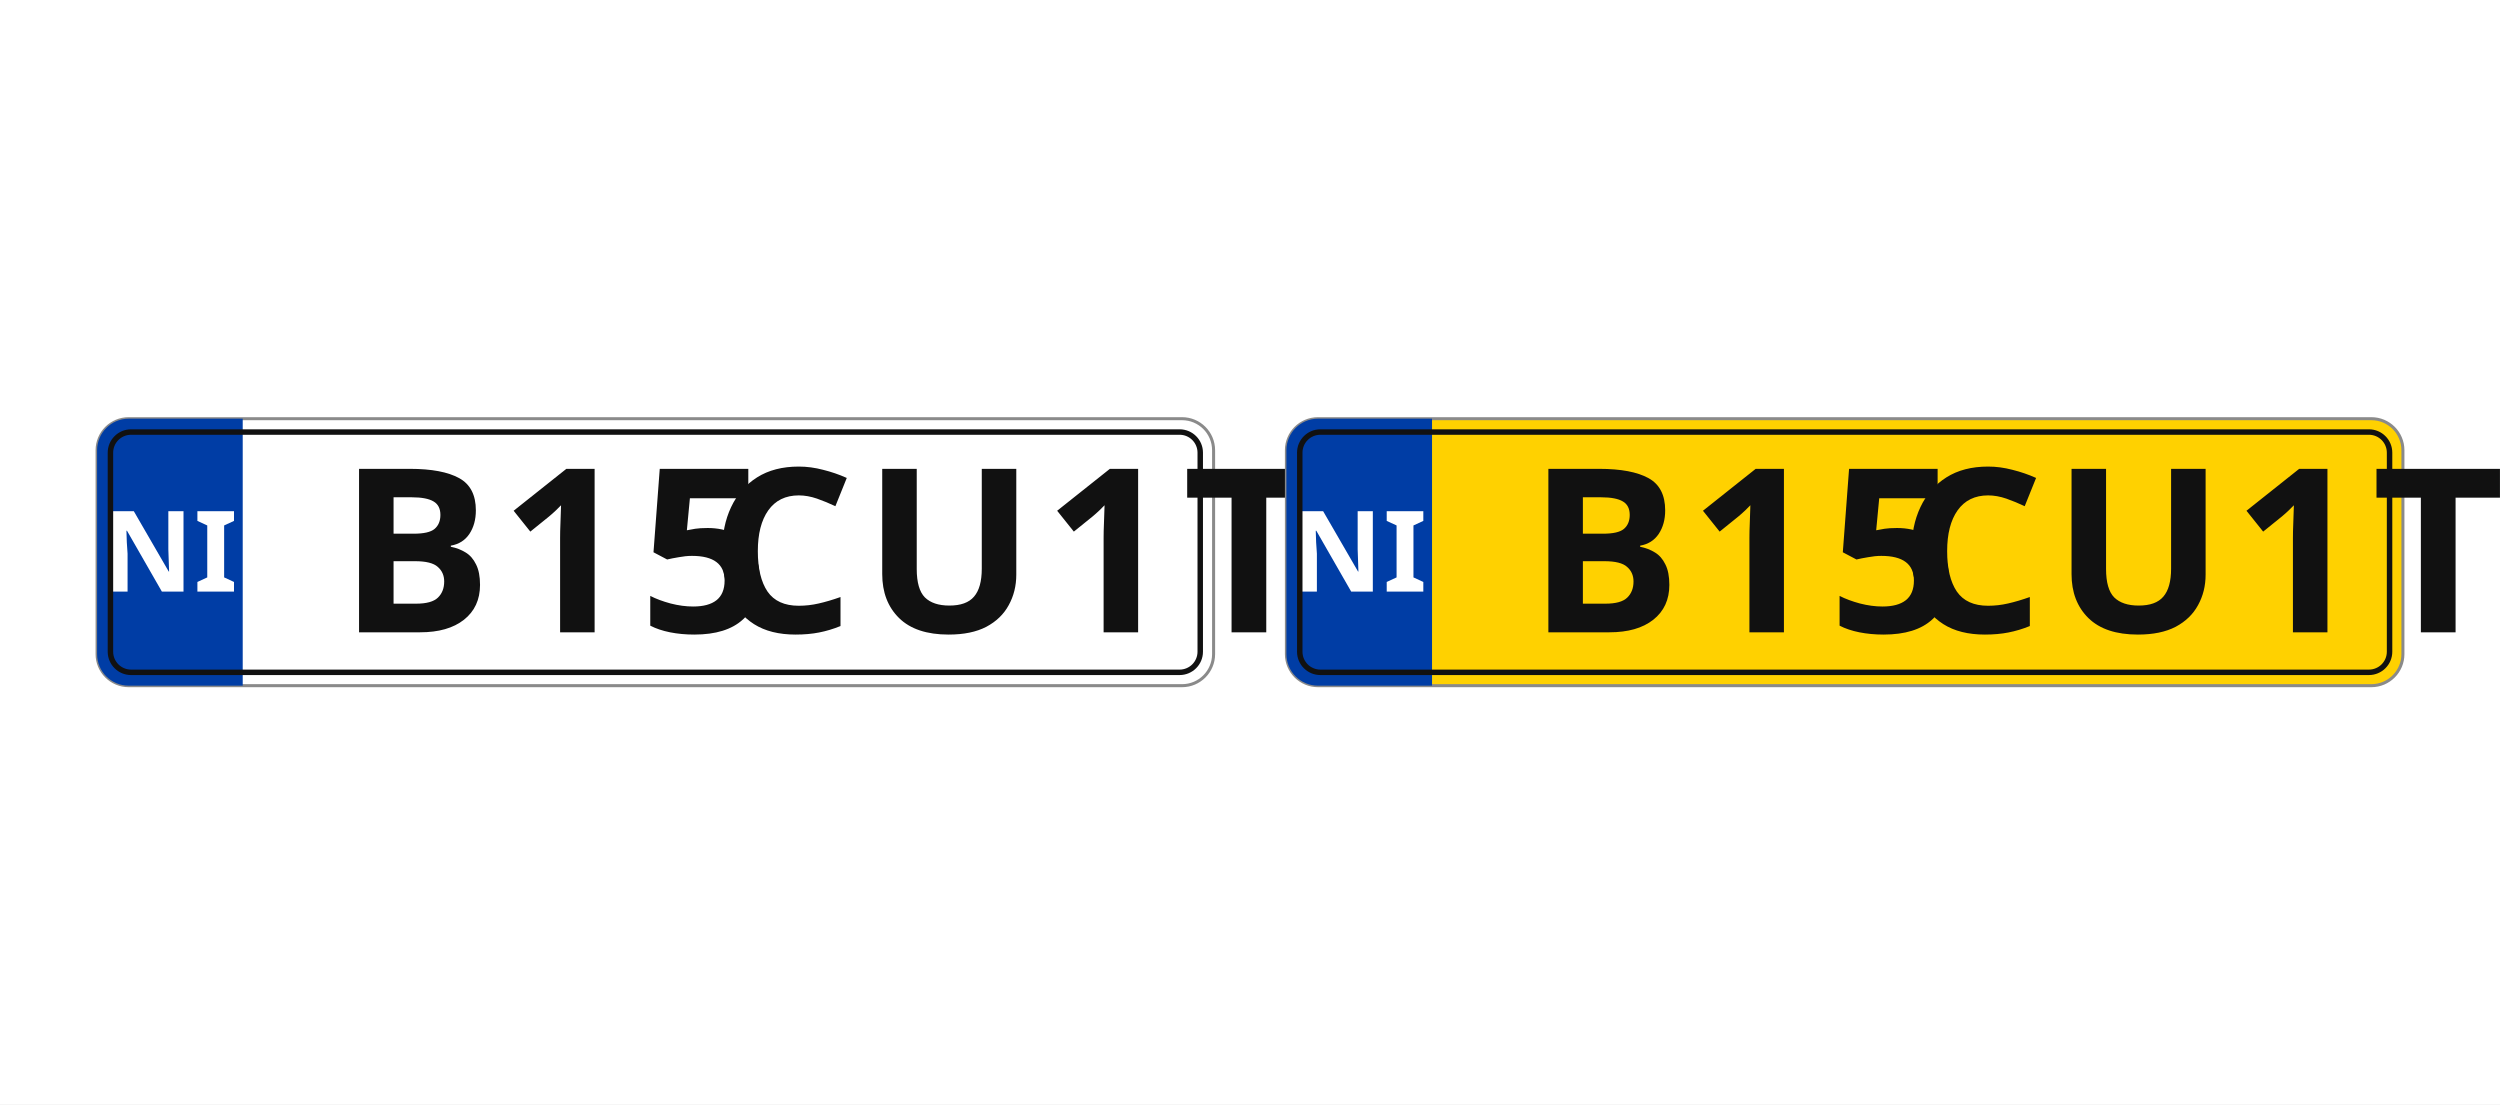
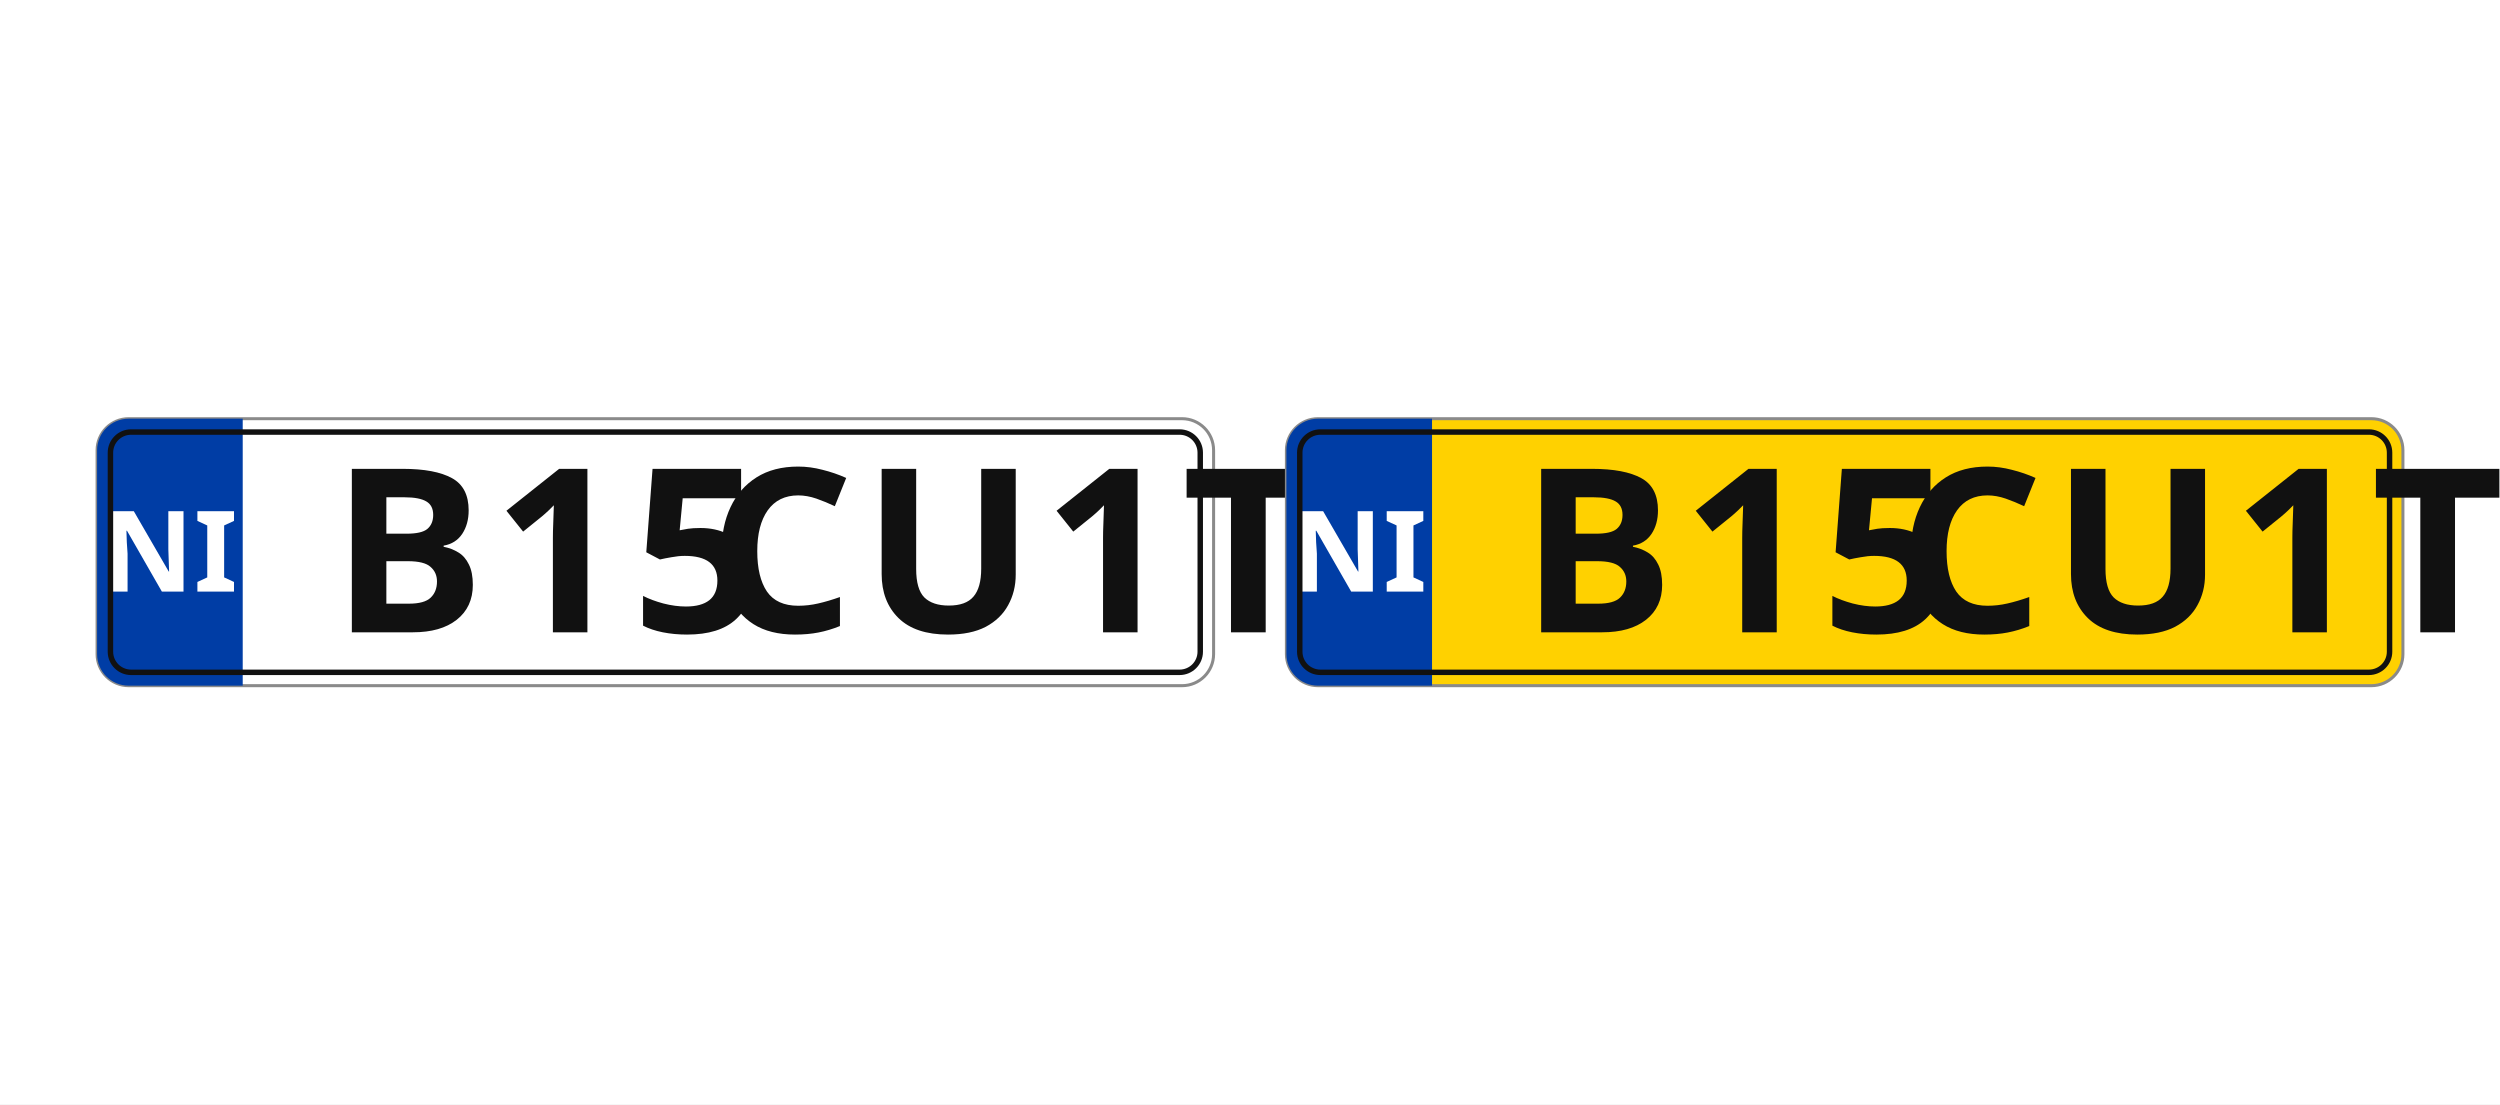
<svg xmlns="http://www.w3.org/2000/svg" width="206mm" height="91mm" viewBox="0 0 206 91">
  <g id="Background">
    <rect width="206.0" height="91.0" fill="#FFFFFF" />
  </g>
  <g id="front">
    <clipPath id="frontc">
      <rect x="8.000" y="34.500" width="92.0" height="22.0" rx="2.6" />
    </clipPath>
    <rect x="8.000" y="34.500" width="92.0" height="22.0" rx="2.6" fill="#FFFFFF" stroke="#8A8A8A" stroke-width="0.25" />
    <g clip-path="url(#frontc)">
      <rect id="frontband" x="8.000" y="34.500" width="12.0" height="22.0" fill="#003DA5" />
    </g>
    <text x="14.000" y="48.750" font-family="Barlow Condensed" font-weight="700" font-size="9.286" fill="#FFFFFF" text-anchor="middle">NI</text>
-     <g id="frontreg" font-family="Barlow Condensed" font-weight="600" font-size="18.857" letter-spacing="0.660" fill="#111111">
-       <text x="27.884" y="52.100">B15</text>
-       <text x="58.414" y="52.100">CU1T</text>
+     <g id="frontreg" font-family="Barlow Condensed" font-weight="700" font-size="18.857" letter-spacing="0.660" fill="#111111">
+       <text x="27.290" y="52.100">B15</text>
+       <text x="58.367" y="52.100">CU1T</text>
    </g>
    <rect x="9.100" y="35.600" width="89.800" height="19.800" rx="1.7" fill="none" stroke="#111111" stroke-width="0.45" />
  </g>
  <g id="rear">
    <clipPath id="rearc">
      <rect x="106.000" y="34.500" width="92.0" height="22.0" rx="2.6" />
    </clipPath>
    <rect x="106.000" y="34.500" width="92.0" height="22.0" rx="2.6" fill="#FFD100" stroke="#8A8A8A" stroke-width="0.25" />
    <g clip-path="url(#rearc)">
      <rect id="rearband" x="106.000" y="34.500" width="12.0" height="22.0" fill="#003DA5" />
    </g>
    <text x="112.000" y="48.750" font-family="Barlow Condensed" font-weight="700" font-size="9.286" fill="#FFFFFF" text-anchor="middle">NI</text>
-     <g id="rearreg" font-family="Barlow Condensed" font-weight="600" font-size="18.857" letter-spacing="0.660" fill="#111111">
-       <text x="125.884" y="52.100">B15</text>
-       <text x="156.414" y="52.100">CU1T</text>
+     <g id="rearreg" font-family="Barlow Condensed" font-weight="700" font-size="18.857" letter-spacing="0.660" fill="#111111">
+       <text x="125.290" y="52.100">B15</text>
+       <text x="156.367" y="52.100">CU1T</text>
    </g>
    <rect x="107.100" y="35.600" width="89.800" height="19.800" rx="1.7" fill="none" stroke="#111111" stroke-width="0.45" />
  </g>
  <g id="Guides" style="display:none" fill="none" stroke-width="0.2">
    <rect x="3.0" y="3.0" width="200.0" height="85.0" stroke="#00AEEF" stroke-dasharray="2,1" />
    <rect x="6.0" y="6.0" width="194.0" height="79.0" stroke="#EC008C" stroke-dasharray="1,1" />
  </g>
</svg>
